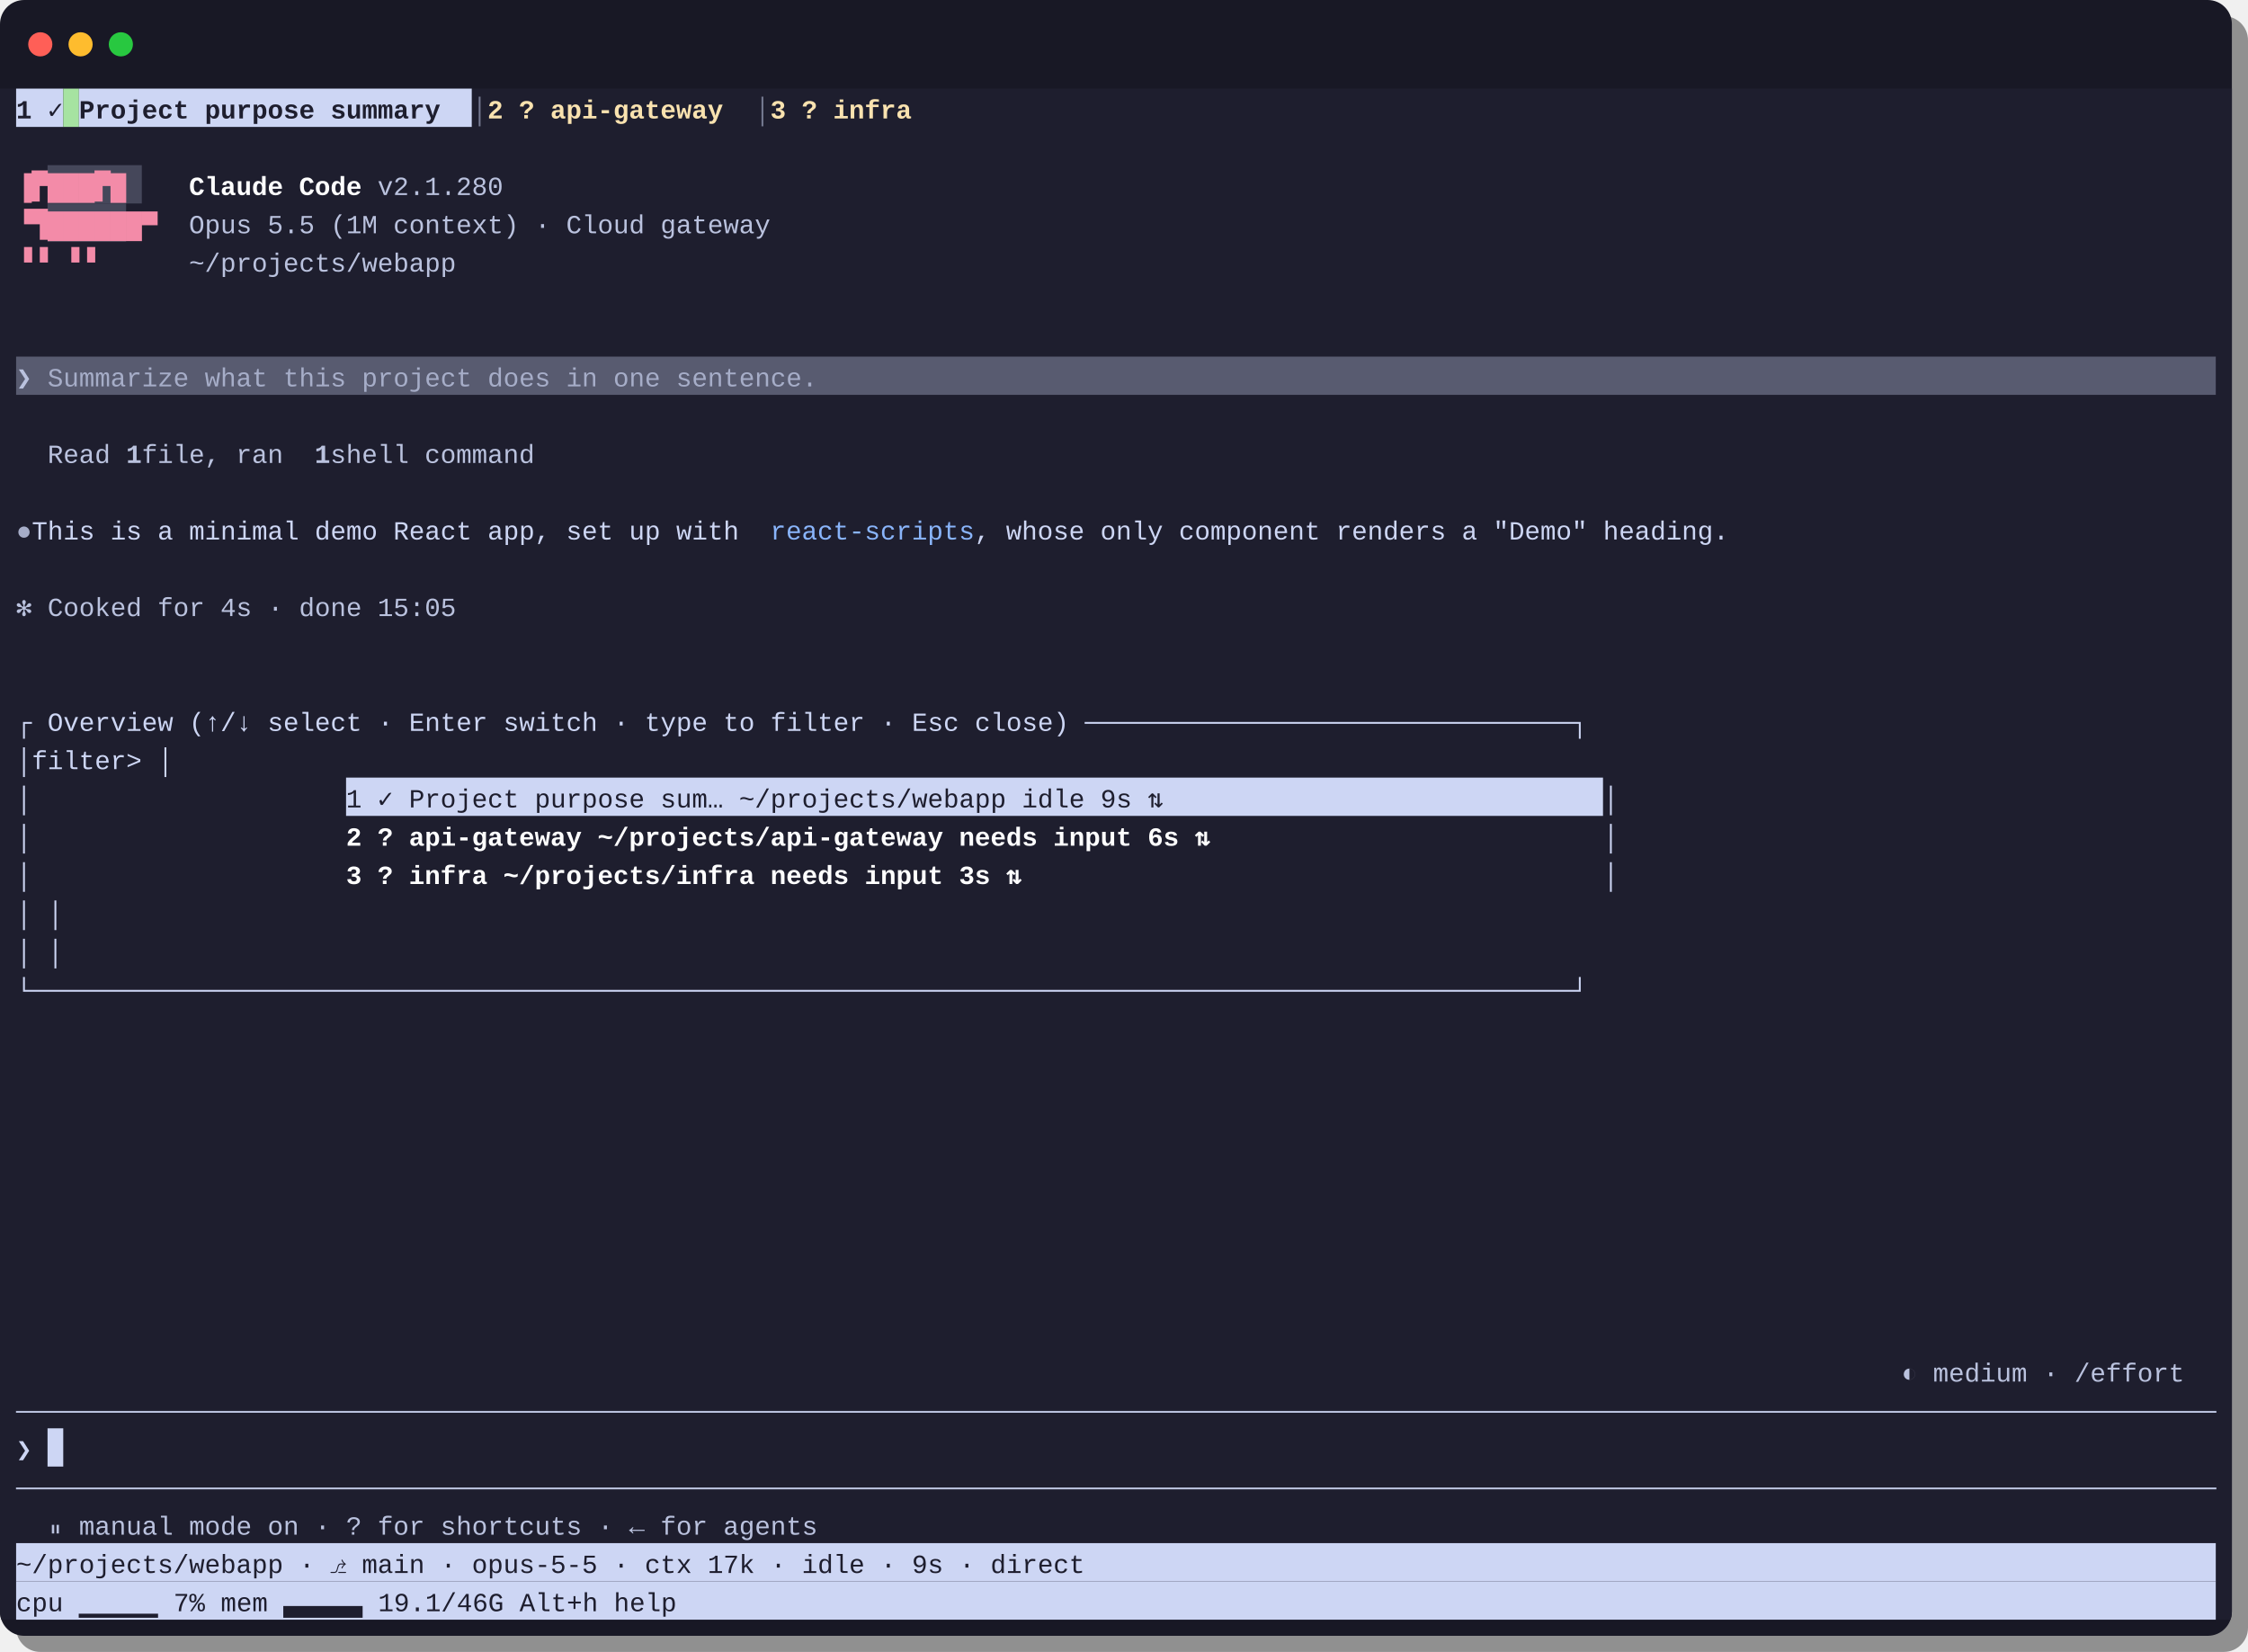
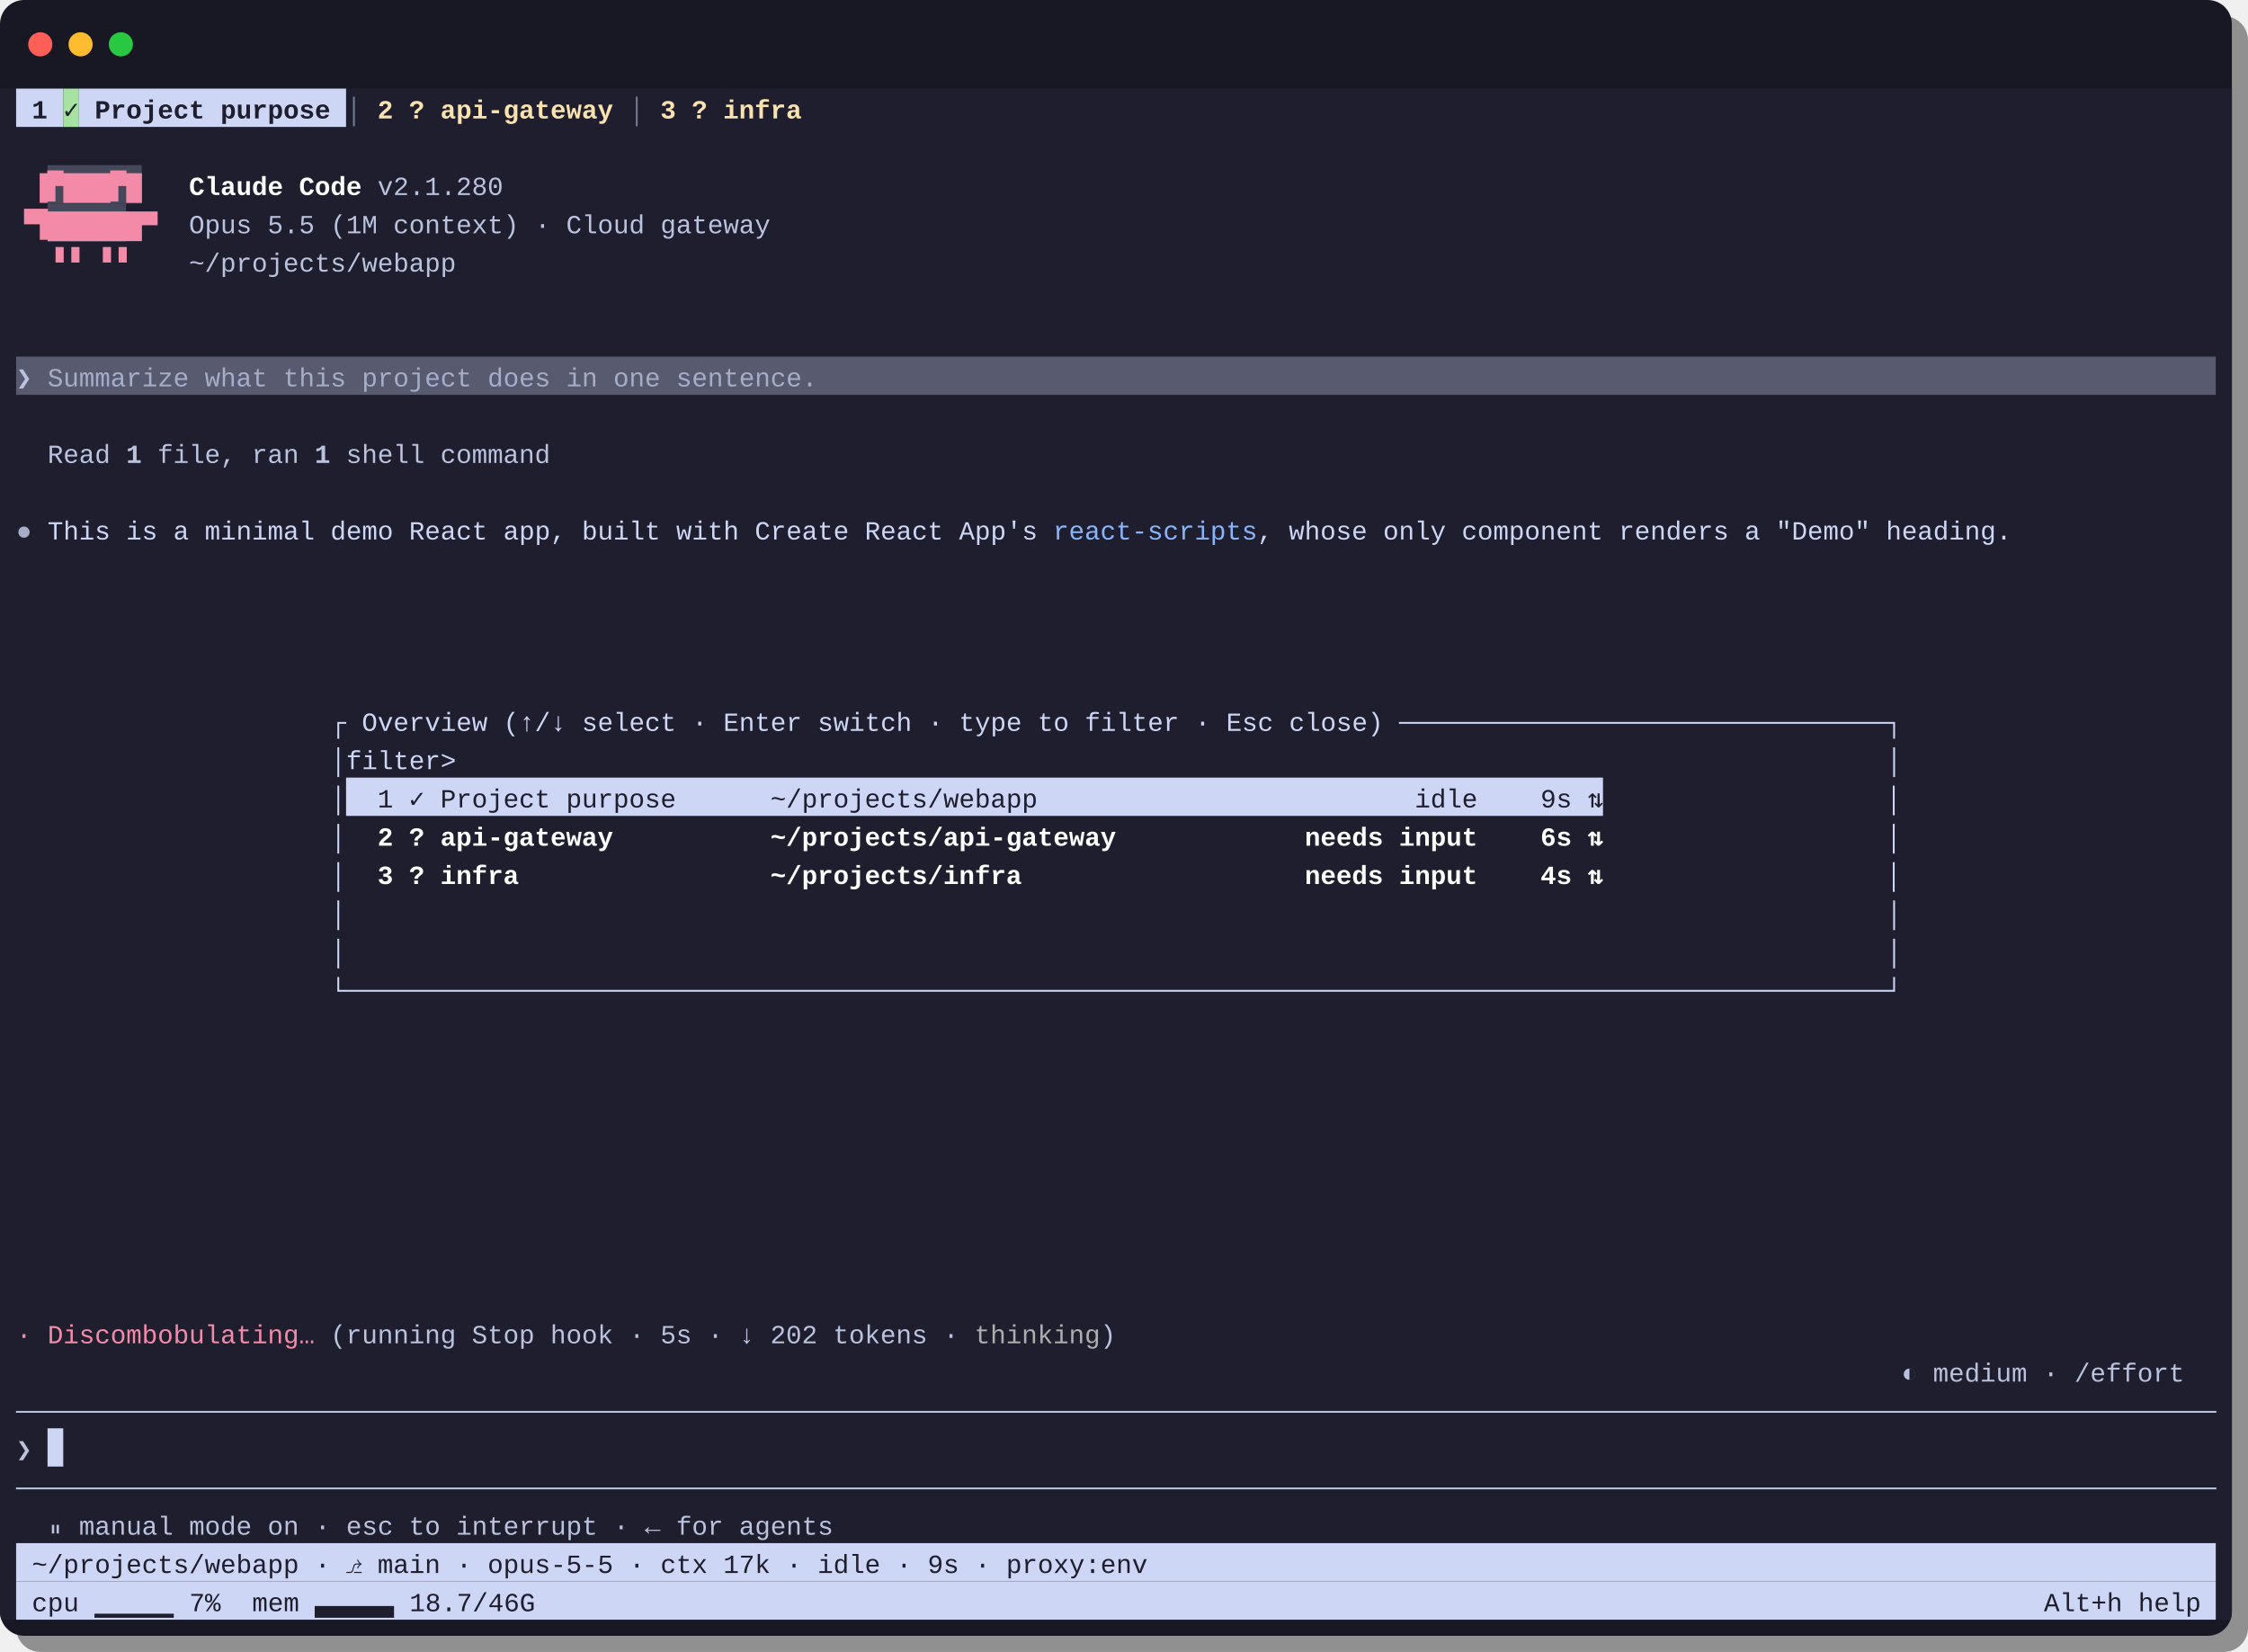
<svg xmlns="http://www.w3.org/2000/svg" width="1116" height="820" viewBox="0 0 1116 820">
  <defs>
-     <style>.t { font-family: 'JetBrains Mono', 'Cascadia Code', 'Fira Code', 'Source Code Pro', 'Consolas', 'Courier New', monospace; font-size: 13px; font-feature-settings: 'liga' 0; }</style>
+     <style>.t { font-family: 'JetBrains Mono', 'Cascadia Code', 'Fira Code', 'Source Code Pro', 'Consolas', 'Courier New', monospace; font-size: 13px; font-feature-settings: 'liga' 0; white-space: pre; }</style>
    <clipPath id="wc">
      <rect width="1108" height="812" rx="12" ry="12" />
    </clipPath>
  </defs>
  <rect x="8" y="8" width="1108" height="812" rx="12" ry="12" fill="rgba(0,0,0,0.40)" />
  <rect width="1108" height="812" rx="12" ry="12" fill="#181825" />
  <circle cx="20" cy="22" r="6" fill="#ff5f57" />
  <circle cx="40" cy="22" r="6" fill="#febc2e" />
  <circle cx="60" cy="22" r="6" fill="#28c840" />
  <g clip-path="url(#wc)">
    <rect y="44" width="1108" height="760" fill="#1e1e2e" />
    <rect x="8.0" y="44.0" width="23.4" height="19.0" fill="#cdd6f4" />
    <rect x="31.4" y="44.0" width="7.8" height="19.0" fill="#a6e3a1" />
-     <rect x="39.2" y="44.0" width="195.0" height="19.0" fill="#cdd6f4" />
+     <rect x="39.2" y="44.0" width="132.6" height="19.0" fill="#cdd6f4" />
    <rect x="23.6" y="82.0" width="46.8" height="19.0" fill="#45475a" />
    <rect x="23.6" y="101.0" width="39.0" height="19.0" fill="#45475a" />
    <rect x="8.0" y="177.0" width="1092.0" height="19.0" fill="#585b70" />
    <rect x="171.8" y="386.0" width="624.0" height="19.0" fill="#cdd6f4" />
    <rect x="23.6" y="709.0" width="7.8" height="19.0" fill="#cdd6f4" />
    <rect x="8.0" y="766.0" width="1092.0" height="19.0" fill="#cdd6f4" />
    <rect x="8.0" y="785.0" width="1092.0" height="19.0" fill="#cdd6f4" />
-     <text y="58.8" class="t">
-       <tspan x="8.0" style="fill:#1e1e2e;font-weight:bold"> 1 ✓ Project purpose summary </tspan>
-       <tspan x="234.2" style="fill:#757a91">│</tspan>
-       <tspan x="242.0" style="fill:#f9e2af;font-weight:bold"> 2 ? api-gateway </tspan>
-       <tspan x="374.6" style="fill:#757a91">│</tspan>
-       <tspan x="382.4" style="fill:#f9e2af;font-weight:bold"> 3 ? infra </tspan>
+     <text y="58.8" class="t" xml:space="preserve">
+       <tspan x="8.0" style="fill:#1e1e2e;font-weight:bold"> 1 ✓ Project purpose </tspan>
+       <tspan x="171.8" style="fill:#757a91">│</tspan>
+       <tspan x="179.6" style="fill:#f9e2af;font-weight:bold"> 2 ? api-gateway </tspan>
+       <tspan x="312.2" style="fill:#757a91">│</tspan>
+       <tspan x="320.0" style="fill:#f9e2af;font-weight:bold"> 3 ? infra </tspan>
    </text>
-     <text y="77.8" class="t" />
-     <text y="96.8" class="t">
+     <text y="77.8" class="t" xml:space="preserve" />
+     <text y="96.8" class="t" xml:space="preserve">
      <tspan x="8.0" style="fill:#f38ba8"> ▐▛███▛█</tspan>
      <tspan x="93.8" style="fill:#ffffff;font-weight:bold">Claude Code</tspan>
      <tspan x="187.4" style="fill:#bac2de">v2.1.280</tspan>
    </text>
-     <text y="115.8" class="t">
+     <text y="115.8" class="t" xml:space="preserve">
      <tspan x="8.0" style="fill:#f38ba8">▝▜██████▀</tspan>
      <tspan x="93.8" style="fill:#bac2de">Opus 5.5 (1M context) · Cloud gateway</tspan>
    </text>
-     <text y="134.8" class="t">
+     <text y="134.8" class="t" xml:space="preserve">
      <tspan x="8.0" style="fill:#f38ba8">  ▝▝ ▝▝  </tspan>
      <tspan x="93.8" style="fill:#bac2de">~/projects/webapp</tspan>
    </text>
-     <text y="153.8" class="t" />
-     <text y="172.8" class="t" />
-     <text y="191.8" class="t">
+     <text y="153.8" class="t" xml:space="preserve" />
+     <text y="172.8" class="t" xml:space="preserve" />
+     <text y="191.8" class="t" xml:space="preserve">
      <tspan x="8.0" style="fill:#bac2de">❯ </tspan>
      <tspan x="23.6" style="fill:#a6adc8">Summarize what this project does in one sentence.</tspan>
    </text>
-     <text y="210.8" class="t" />
-     <text y="229.8" class="t">
+     <text y="210.8" class="t" xml:space="preserve" />
+     <text y="229.8" class="t" xml:space="preserve">
      <tspan x="23.6" style="fill:#bac2de">Read </tspan>
      <tspan x="62.6" style="fill:#bac2de;font-weight:bold">1</tspan>
      <tspan x="70.4" style="fill:#bac2de"> file, ran </tspan>
      <tspan x="156.2" style="fill:#bac2de;font-weight:bold">1</tspan>
      <tspan x="164.0" style="fill:#bac2de"> shell command </tspan>
    </text>
-     <text y="248.8" class="t" />
-     <text y="267.8" class="t">
+     <text y="248.8" class="t" xml:space="preserve" />
+     <text y="267.8" class="t" xml:space="preserve">
      <tspan x="8.0" style="fill:#a6adc8">●</tspan>
-       <tspan x="15.8" style="fill:#cdd6f4"> This is a minimal demo React app, set up with </tspan>
-       <tspan x="382.4" style="fill:#89b4fa">react-scripts</tspan>
-       <tspan x="483.8" style="fill:#cdd6f4">, whose only component renders a "Demo" heading.                               </tspan>
+       <tspan x="15.8" style="fill:#cdd6f4"> This is a minimal demo React app, built with Create React App's </tspan>
+       <tspan x="522.8" style="fill:#89b4fa">react-scripts</tspan>
+       <tspan x="624.2" style="fill:#cdd6f4">, whose only component renders a "Demo" heading.             </tspan>
    </text>
-     <text y="286.8" class="t" />
-     <text y="305.8" class="t">
-       <tspan x="8.0" style="fill:#bac2de">✻</tspan>
-       <tspan x="23.6" style="fill:#bac2de">Cooked for 4s · done 15:05</tspan>
-     </text>
-     <text y="324.8" class="t" />
-     <text y="343.8" class="t" />
-     <text y="362.8" class="t">
+     <text y="286.8" class="t" xml:space="preserve" />
+     <text y="305.8" class="t" xml:space="preserve" />
+     <text y="324.8" class="t" xml:space="preserve" />
+     <text y="343.8" class="t" xml:space="preserve" />
+     <text y="362.8" class="t" xml:space="preserve">
      <tspan x="8.0" style="fill:#cdd6f4">                    ┌ Overview (↑/↓ select · Enter switch · type to filter · Esc close) ───────────────────────────────┐                    </tspan>
    </text>
-     <text y="381.8" class="t">
+     <text y="381.8" class="t" xml:space="preserve">
      <tspan x="8.0" style="fill:#cdd6f4">                    │filter&gt;                                                                                           │                    </tspan>
    </text>
-     <text y="400.8" class="t">
+     <text y="400.8" class="t" xml:space="preserve">
      <tspan x="8.0" style="fill:#cdd6f4">                    │</tspan>
-       <tspan x="171.8" style="fill:#1e1e2e">  1 ✓ Project purpose sum… ~/projects/webapp                        idle    9s ⇅</tspan>
+       <tspan x="171.8" style="fill:#1e1e2e">  1 ✓ Project purpose      ~/projects/webapp                        idle    9s ⇅</tspan>
      <tspan x="795.8" style="fill:#cdd6f4">                  │                    </tspan>
    </text>
-     <text y="419.8" class="t">
+     <text y="419.8" class="t" xml:space="preserve">
      <tspan x="8.0" style="fill:#cdd6f4">                    │</tspan>
      <tspan x="171.8" style="fill:#ffffff;font-weight:bold">  2 ? api-gateway          ~/projects/api-gateway            needs input    6s ⇅</tspan>
      <tspan x="795.8" style="fill:#cdd6f4">                  │                    </tspan>
    </text>
-     <text y="438.8" class="t">
+     <text y="438.8" class="t" xml:space="preserve">
      <tspan x="8.0" style="fill:#cdd6f4">                    │</tspan>
-       <tspan x="171.8" style="fill:#ffffff;font-weight:bold">  3 ? infra                ~/projects/infra                  needs input    3s ⇅</tspan>
+       <tspan x="171.8" style="fill:#ffffff;font-weight:bold">  3 ? infra                ~/projects/infra                  needs input    4s ⇅</tspan>
      <tspan x="795.8" style="fill:#cdd6f4">                  │                    </tspan>
    </text>
-     <text y="457.8" class="t">
+     <text y="457.8" class="t" xml:space="preserve">
      <tspan x="8.0" style="fill:#cdd6f4">                    │                                                                                                  │                    </tspan>
    </text>
-     <text y="476.8" class="t">
+     <text y="476.8" class="t" xml:space="preserve">
      <tspan x="8.0" style="fill:#cdd6f4">                    │                                                                                                  │                    </tspan>
    </text>
-     <text y="495.8" class="t">
+     <text y="495.8" class="t" xml:space="preserve">
      <tspan x="8.0" style="fill:#cdd6f4">                    └──────────────────────────────────────────────────────────────────────────────────────────────────┘                    </tspan>
    </text>
-     <text y="514.8" class="t" />
-     <text y="533.8" class="t" />
-     <text y="552.8" class="t" />
-     <text y="571.8" class="t" />
-     <text y="590.8" class="t" />
-     <text y="609.8" class="t" />
-     <text y="628.8" class="t" />
-     <text y="647.8" class="t" />
-     <text y="666.8" class="t" />
-     <text y="685.8" class="t">
+     <text y="514.8" class="t" xml:space="preserve" />
+     <text y="533.8" class="t" xml:space="preserve" />
+     <text y="552.8" class="t" xml:space="preserve" />
+     <text y="571.8" class="t" xml:space="preserve" />
+     <text y="590.8" class="t" xml:space="preserve" />
+     <text y="609.8" class="t" xml:space="preserve" />
+     <text y="628.8" class="t" xml:space="preserve" />
+     <text y="647.8" class="t" xml:space="preserve" />
+     <text y="666.8" class="t" xml:space="preserve">
+       <tspan x="8.0" style="fill:#f38ba8">·</tspan>
+       <tspan x="23.6" style="fill:#f38ba8">Discombobulating… </tspan>
+       <tspan x="164.0" style="fill:#bac2de">(running Stop hook · 5s · ↓</tspan>
+       <tspan x="382.4" style="fill:#bac2de">202 tokens · </tspan>
+       <tspan x="483.8" style="fill:#adadad">thinking</tspan>
+       <tspan x="546.2" style="fill:#bac2de">)</tspan>
+     </text>
+     <text y="685.8" class="t" xml:space="preserve">
      <tspan x="944.0" style="fill:#bac2de">◐ medium · /effort</tspan>
    </text>
-     <text y="704.8" class="t">
+     <text y="704.8" class="t" xml:space="preserve">
      <tspan x="8.0" style="fill:#bac2de">────────────────────────────────────────────────────────────────────────────────────────────────────────────────────────────────────────────</tspan>
    </text>
-     <text y="723.8" class="t">
-       <tspan x="8.0" style="fill:#cdd6f4">❯ </tspan>
+     <text y="723.8" class="t" xml:space="preserve">
+       <tspan x="8.0" style="fill:#bac2de">❯ </tspan>
    </text>
-     <text y="742.8" class="t">
+     <text y="742.8" class="t" xml:space="preserve">
      <tspan x="8.0" style="fill:#bac2de">────────────────────────────────────────────────────────────────────────────────────────────────────────────────────────────────────────────</tspan>
    </text>
-     <text y="761.8" class="t">
-       <tspan x="23.6" style="fill:#bac2de">⏸ manual mode on · ? for shortcuts · ← for agents</tspan>
+     <text y="761.8" class="t" xml:space="preserve">
+       <tspan x="23.6" style="fill:#bac2de">⏸ manual mode on · esc to interrupt · ← for agents</tspan>
    </text>
-     <text y="780.8" class="t">
-       <tspan x="8.0" style="fill:#1e1e2e"> ~/projects/webapp · ⎇ main · opus-5-5 · ctx 17k · idle · 9s · direct                                                                       </tspan>
+     <text y="780.8" class="t" xml:space="preserve">
+       <tspan x="8.0" style="fill:#1e1e2e"> ~/projects/webapp · ⎇ main · opus-5-5 · ctx 17k · idle · 9s · proxy:env                                                                    </tspan>
    </text>
-     <text y="799.8" class="t">
-       <tspan x="8.0" style="fill:#1e1e2e"> cpu ▁▁▁▁▁ 7%  mem ▃▃▃▃▃ 19.1/46G                                                                                                Alt+h help </tspan>
+     <text y="799.8" class="t" xml:space="preserve">
+       <tspan x="8.0" style="fill:#1e1e2e"> cpu ▁▁▁▁▁ 7%  mem ▃▃▃▃▃ 18.7/46G                                                                                                Alt+h help </tspan>
    </text>
  </g>
</svg>
